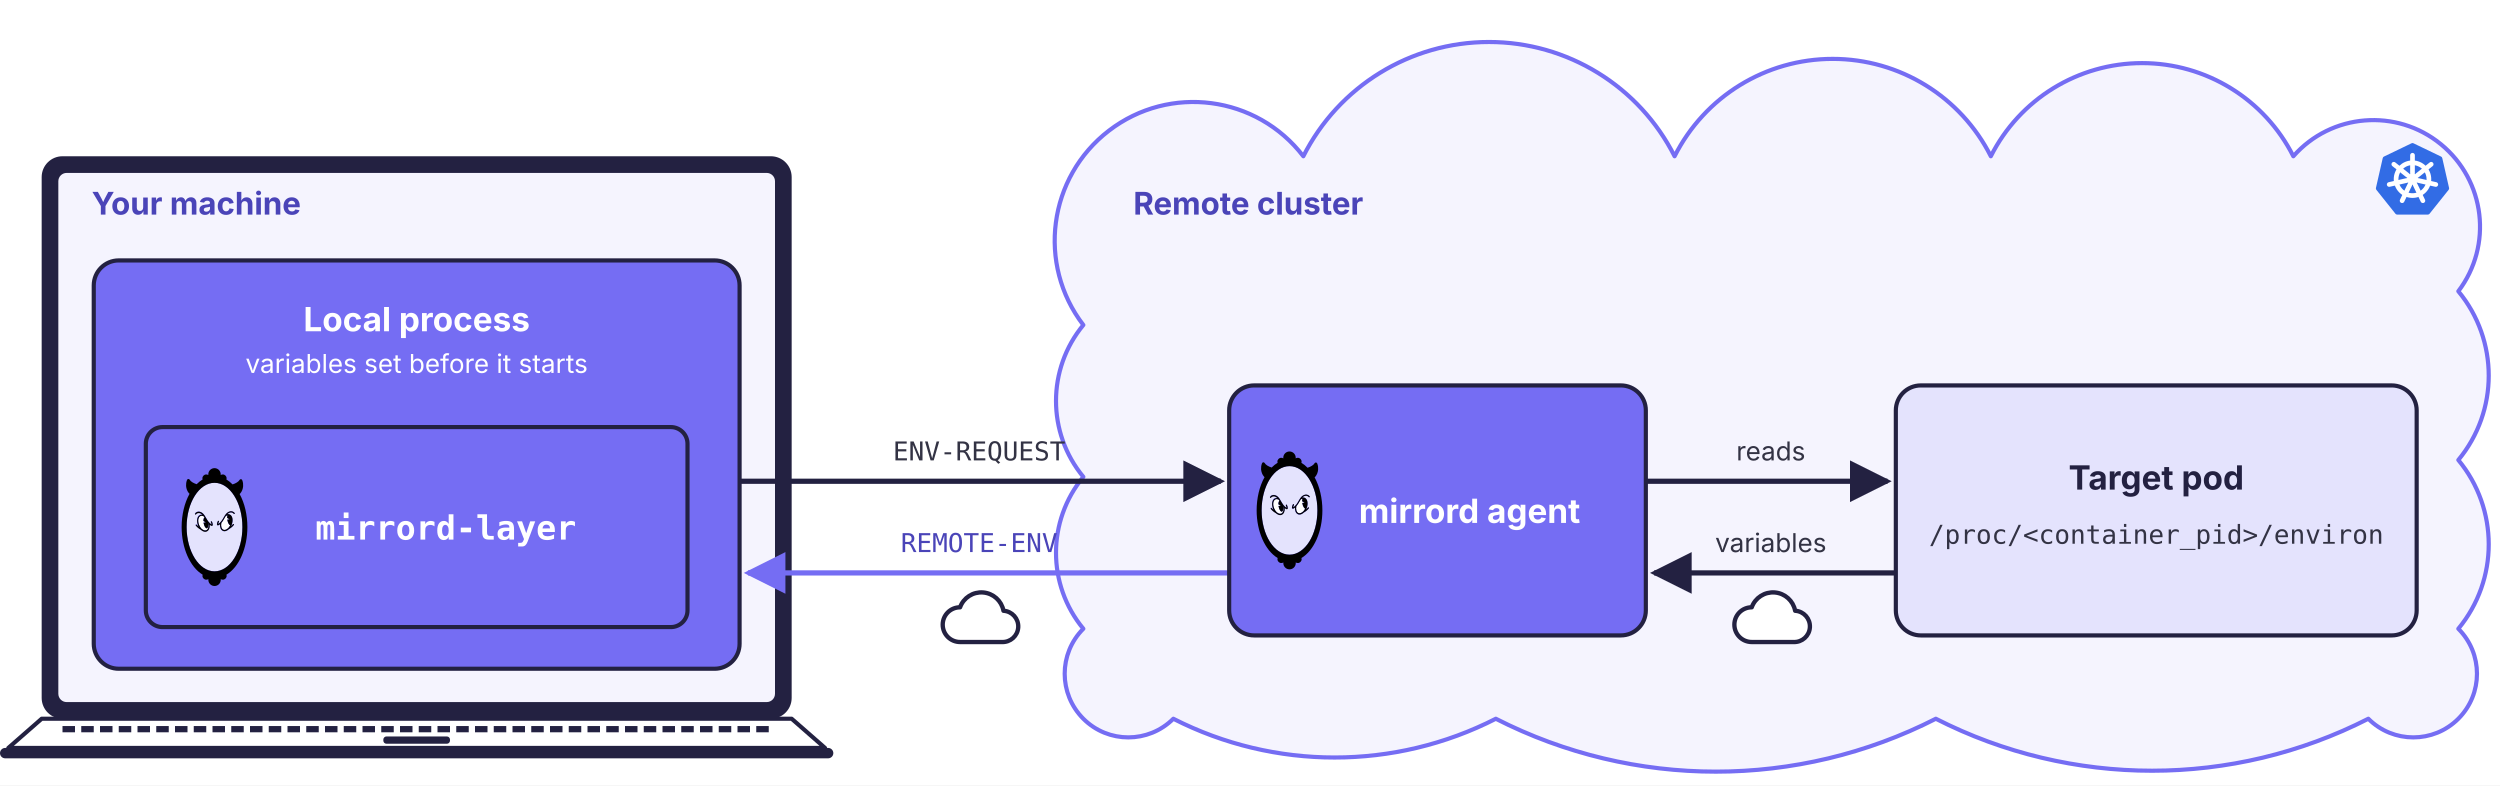
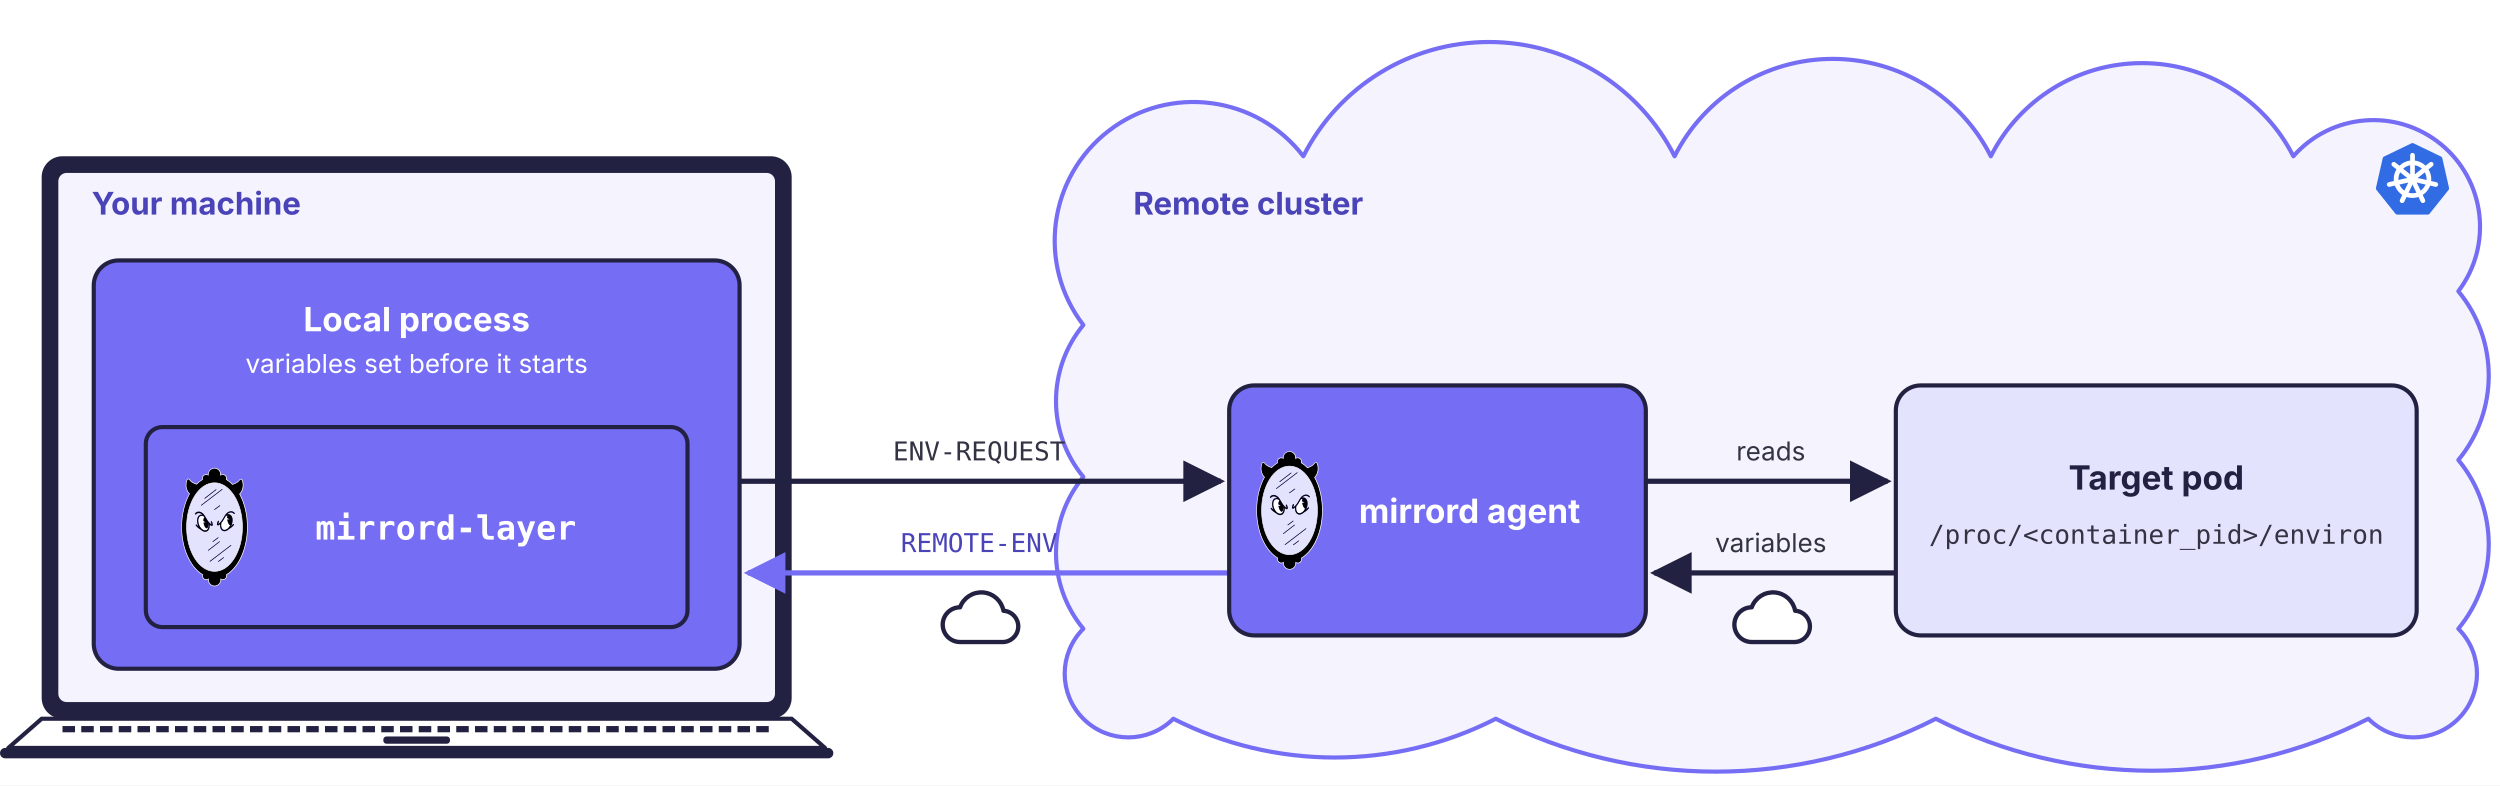
<svg xmlns="http://www.w3.org/2000/svg" viewBox="0 -35 1200 377" width="1200" height="377" font-family="Inter, Helvetica, Arial, sans-serif" role="img" aria-labelledby="t d">
  <defs>
    <marker id="arrow" viewBox="0 0 10 10" refX="9" refY="5" markerWidth="8" markerHeight="8" orient="auto-start-reverse">
      <path d="M0 0 L10 5 L0 10 z" fill="#232141" />
    </marker>
    <marker id="arrow-purple" viewBox="0 0 10 10" refX="9" refY="5" markerWidth="8" markerHeight="8" orient="auto-start-reverse">
      <path d="M0 0 L10 5 L0 10 z" fill="#756DF3" />
    </marker>
    <symbol id="k8s" viewBox="0 0 32 32">
      <polygon points="16.00,1.60 27.73,7.25 30.62,19.94 22.51,30.11 9.49,30.11 1.38,19.94 4.27,7.25" fill="#326CE5" stroke="#326CE5" stroke-width="2" stroke-linejoin="round" />
      <g fill="none" stroke="#ffffff" stroke-width="2" stroke-linecap="round">
        <circle cx="16" cy="16" r="7" />
        <line x1="16.00" y1="13.40" x2="16.00" y2="5.80" />
        <line x1="18.03" y1="14.38" x2="23.97" y2="9.64" />
        <line x1="18.53" y1="16.58" x2="25.94" y2="18.27" />
        <line x1="17.13" y1="18.34" x2="20.43" y2="25.19" />
        <line x1="14.87" y1="18.34" x2="11.57" y2="25.19" />
        <line x1="13.47" y1="16.58" x2="6.06" y2="18.27" />
        <line x1="13.97" y1="14.38" x2="8.03" y2="9.64" />
      </g>
      <circle cx="16" cy="16" r="2.4" fill="#ffffff" />
    </symbol>
    <symbol id="mirrord" viewBox="97 61 391 696">
      <path fill="#ffffff" d="M255.6,387c4.1,19.1-0.9,36.1-12,40.5c-8.2,3.2-17.8,0-26.5-8.2c-0.3-0.6-0.9-0.9-1.5-1.2c0,0,0,0-0.3-0.3 c-5.5-5.6-10.5-13.2-14-22c-4.7-11.5-6.1-23.2-4.4-33.5c1.8-9.4,6.1-16.1,12.8-18.8c5.5-2.3,12.5-1.5,19.3,2.6 c1.5,2.3,2.6,4.4,3.8,6.2c-4.1,2.6-6.4,10.3-6.4,20.3l3.2,1.8l11.1,6.5l-12.5,1.5h-0.9c0.3,1.2,0.3,2.3,0.6,3.5 c3.2,17.9,12,31.1,19,29.7c6.4-1.2,9.6-14.4,7.6-30.2C255.3,386.4,255.6,386.7,255.6,387z" />
      <path fill="#ffffff" d="M384,398.4c-3.2,6.8-7.3,12.3-12,17c0,0,0,0-0.3,0c-0.6,0.3-0.9,0.9-1.2,1.2c-8.7,7.9-18.4,11.5-26.5,8.2 c-11.1-4.7-16-21.4-12-40.5c1.5-1.8,3.2-3.8,4.7-5.6c5-6.5,9-13.2,12.8-20l1.2-2.1c1.2-1.8,2-3.8,3.2-5.6c1.2-2.1,2.6-4.4,4.4-7 c3.5-2.1,6.7-3.2,9.9-3.8c-2,4.7-2.3,10.3-2.3,15.3l3.2,1.8l11.1,6.5l-12.5,1.5h-0.9c0.3,1.2,0.3,2.3,0.6,3.8 C370.5,384.6,377.5,397,384,398.4z" />
-       <path fill="#E4E3FD" d="M405,391.7c-1.5-1.2-3.8-0.9-5,0.6c-3.2,4.1-7,7.9-11.1,11.5c1.2-2.3,2.6-5,3.5-7.6 c5.3-12.6,6.7-25.8,4.7-37.3c-2.3-12-8.2-20.6-16.9-24.1c-4.1-1.8-8.8-2.1-13.7-1.2c4.4-4.4,10.2-8.5,17.5-10 c8.2-1.5,16.6,1.5,20.4,7.3c1.2,1.5,3.2,2.1,5,0.9c1.5-1.2,2-3.2,0.9-4.7c-5.5-8.2-16.6-12.3-27.4-10c-11.1,2.1-19.3,9.7-24.2,15.6 c-2,2.3-3.8,5-5.5,7.3c-2,2.9-3.5,5.6-5,8.2c-1.2,2.1-2.3,3.8-3.2,5.6l-1.2,2.1c-3.8,6.5-7.6,13.2-12.3,19.1 c-5.8,7.6-11.7,12.9-18.4,16.7c0.6-5,2-9.7,4.4-14.1c0.9-1.8,0.3-3.8-1.5-4.7c-1.7-0.9-3.8-0.3-4.7,1.5c-2.9,5.6-4.7,11.5-5.3,17.6 c0,0.9-0.3,3.5,1.5,5.6c1.2,1.2,2.3,1.8,4.1,1.8c1.5,0,2.9-0.3,4.4-1.5c2.6-1.5,5.3-3.2,7.9-5.3c-1.7,18.5,5,34.1,17.5,39.3 c2.9,1.2,5.8,1.8,8.8,1.8c8.5,0,17.5-4.4,25.4-12c11.4-6.2,21.6-14.4,29.5-24.7C406.7,395.2,406.4,392.8,405,391.7z M292.1,149.1 c90.1,0,163.6,116.6,163.6,259.6s-73.5,259.6-163.6,259.6c-90.4,0-163.6-116.6-163.6-259.6S201.9,149.1,292.1,149.1z M280.1,399.6c1.8-2.1,1.5-4.7,1.5-5.6c-0.6-6.2-2.3-12.3-5-17.9c-0.9-1.8-2.9-2.3-4.7-1.5 c-1.8,0.9-2.3,2.9-1.5,4.7c2.3,4.4,3.8,9.4,4.4,14.1c-6.4-3.8-12.5-9.4-18.4-16.7c-4.7-6.2-8.8-12.9-12.3-19.1l-1.5-2.3 c-1.2-1.8-2-3.8-3.2-5.6c-1.5-2.3-2.9-5.3-5-8.2c0,0,0,0,0-0.3c-1.5-2.3-3.5-5-5.5-7.3c-5-5.9-13.1-13.2-24.2-15.6 c-10.8-2.1-21.9,2.1-27.4,10c-1.2,1.5-0.6,3.8,0.9,4.7c1.5,1.2,3.8,0.6,4.7-0.9c4.1-5.9,12.5-8.8,20.4-7.3 c7.3,1.5,13.1,5.9,17.5,10c-4.7-0.9-9.3-0.3-13.7,1.2c-8.8,3.5-14.6,12-16.9,24.1c-2,11.5-0.3,24.7,4.7,37.3 c1.2,2.6,2.3,5.3,3.5,7.6c-4.1-3.5-7.9-7.3-11.1-11.5c-1.2-1.5-3.5-1.8-5-0.6c-1.5,1.2-1.8,3.5-0.6,5c8.2,10,18.4,18.5,29.5,24.7 c7.9,7.6,16.9,11.7,25.7,11.7c2.9,0,6.1-0.6,8.8-1.8c12.5-5.3,19-20.6,17.5-39.3c2.6,2.1,5,3.8,7.9,5.3c1.5,0.9,2.9,1.2,4.4,1.2 C277.8,401.4,279.2,400.8,280.1,399.6z" />
+       <path fill="#E4E3FD" d="M405,391.7c-1.5-1.2-3.8-0.9-5,0.6c-3.2,4.1-7,7.9-11.1,11.5c1.2-2.3,2.6-5,3.5-7.6 c5.3-12.6,6.7-25.8,4.7-37.3c-2.3-12-8.2-20.6-16.9-24.1c-4.1-1.8-8.8-2.1-13.7-1.2c4.4-4.4,10.2-8.5,17.5-10 c8.2-1.5,16.6,1.5,20.4,7.3c1.2,1.5,3.2,2.1,5,0.9c1.5-1.2,2-3.2,0.9-4.7c-5.5-8.2-16.6-12.3-27.4-10c-11.1,2.1-19.3,9.7-24.2,15.6 c-2,2.3-3.8,5-5.5,7.3c-2,2.9-3.5,5.6-5,8.2c-1.2,2.1-2.3,3.8-3.2,5.6l-1.2,2.1c-3.8,6.5-7.6,13.2-12.3,19.1 c-5.8,7.6-11.7,12.9-18.4,16.7c0.6-5,2-9.7,4.4-14.1c0.9-1.8,0.3-3.8-1.5-4.7c-1.7-0.9-3.8-0.3-4.7,1.5c-2.9,5.6-4.7,11.5-5.3,17.6 c0,0.9-0.3,3.5,1.5,5.6c1.2,1.2,2.3,1.8,4.1,1.8c1.5,0,2.9-0.3,4.4-1.5c2.6-1.5,5.3-3.2,7.9-5.3c-1.7,18.5,5,34.1,17.5,39.3 c2.9,1.2,5.8,1.8,8.8,1.8c8.5,0,17.5-4.4,25.4-12c11.4-6.2,21.6-14.4,29.5-24.7C406.7,395.2,406.4,392.8,405,391.7z M292.1,149.1 c90.1,0,163.6,116.6,163.6,259.6s-73.5,259.6-163.6,259.6c-90.4,0-163.6-116.6-163.6-259.6S201.9,149.1,292.1,149.1z M389.5,517.3 c0.9-0.6,0.9-1.8,0.3-2.3c-0.6-0.9-1.8-0.9-2.3-0.3l-122.5,93.7c-0.9,0.6-0.9,1.8-0.3,2.3c0.3,0.3,0.9,0.6,1.5,0.6 c0.3,0,0.9,0,1.2-0.3L389.5,517.3z M346.9,589c0.9-0.6,0.9-1.8,0.3-2.3c-0.6-0.9-1.8-0.9-2.3-0.3l-31.2,23.2 c-0.9,0.6-0.9,1.8-0.3,2.3c0.3,0.6,0.9,0.9,1.5,0.9c0.3,0,0.6-0.3,0.9-0.3L346.9,589z M338.2,189.1c0.9-0.6,0.9-1.8,0.3-2.3 c-0.6-0.9-1.8-0.9-2.3-0.3l-122.5,93.4c-0.9,0.6-0.9,1.8-0.3,2.3c0.3,0.3,0.9,0.6,1.5,0.6c0.3,0,0.9,0,0.9-0.3L338.2,189.1z M324.4,284.5c0.9-0.6,0.9-1.8,0.3-2.3c-0.6-0.9-1.7-0.9-2.3-0.3l-31.2,22.9c-0.9,0.6-0.9,1.8-0.3,2.3c0.3,0.6,0.9,0.6,1.5,0.6 c0.3,0,0.6,0,0.9-0.3L324.4,284.5z M322.7,495.9c0.9-0.6,0.9-1.8,0.3-2.3c-0.6-0.9-1.8-0.9-2.3-0.3l-66.2,50.8 c-0.9,0.6-0.9,1.8-0.3,2.3c0.3,0.3,0.9,0.6,1.5,0.6c0.3,0,0.6,0,0.9-0.3L322.7,495.9z M314.8,472.4c0.9-0.6,0.9-1.8,0.3-2.3 c-0.6-0.9-1.8-0.9-2.3-0.3L281.6,493c-0.9,0.6-0.9,1.8-0.3,2.3c0.3,0.6,0.9,0.9,1.5,0.9c0.3,0,0.9-0.3,0.9-0.3L314.8,472.4z M302.3,190.5c0.9-0.6,0.9-1.8,0.3-2.3c-0.6-0.9-1.7-0.9-2.3-0.3L234,239c-0.9,0.6-0.9,1.8-0.3,2.3c0.3,0.3,0.9,0.6,1.5,0.6 c0.3,0,0.9,0,1.2-0.3L302.3,190.5z M280.1,399.6c1.8-2.1,1.5-4.7,1.5-5.6c-0.6-6.2-2.3-12.3-5-17.9c-0.9-1.8-2.9-2.3-4.7-1.5 c-1.8,0.9-2.3,2.9-1.5,4.7c2.3,4.4,3.8,9.4,4.4,14.1c-6.4-3.8-12.5-9.4-18.4-16.7c-4.7-6.2-8.8-12.9-12.3-19.1l-1.5-2.3 c-1.2-1.8-2-3.8-3.2-5.6c-1.5-2.3-2.9-5.3-5-8.2c0,0,0,0,0-0.3c-1.5-2.3-3.5-5-5.5-7.3c-5-5.9-13.1-13.2-24.2-15.6 c-10.8-2.1-21.9,2.1-27.4,10c-1.2,1.5-0.6,3.8,0.9,4.7c1.5,1.2,3.8,0.6,4.7-0.9c4.1-5.9,12.5-8.8,20.4-7.3 c7.3,1.5,13.1,5.9,17.5,10c-4.7-0.9-9.3-0.3-13.7,1.2c-8.8,3.5-14.6,12-16.9,24.1c-2,11.5-0.3,24.7,4.7,37.3 c1.2,2.6,2.3,5.3,3.5,7.6c-4.1-3.5-7.9-7.3-11.1-11.5c-1.2-1.5-3.5-1.8-5-0.6c-1.5,1.2-1.8,3.5-0.6,5c8.2,10,18.4,18.5,29.5,24.7 c7.9,7.6,16.9,11.7,25.7,11.7c2.9,0,6.1-0.6,8.8-1.8c12.5-5.3,19-20.6,17.5-39.3c2.6,2.1,5,3.8,7.9,5.3c1.5,0.9,2.9,1.2,4.4,1.2 C277.8,401.4,279.2,400.8,280.1,399.6z" />
      <path d="M439.4,215.2c29.5,54,45.5,122.4,45.5,193.8c0,123.6-49,234.9-122.8,279.2c0.6,2.1,1.2,4.4,1.2,6.8 c0,12.3-10.2,22.6-22.5,22.6c-4.4,0-8.8-1.2-12.3-3.5c0.3,1.2,0.3,2.6,0.3,3.8c0,20.3-16.3,36.7-36.5,36.7s-36.5-16.4-36.5-36.7 c0-1.2,0-2.6,0.3-3.8c-3.5,2.3-7.9,3.5-12.3,3.5c-12.3,0-22.5-10-22.5-22.6c0-2.3,0.3-4.7,1.2-6.8C148.6,643.6,99.3,532.3,99.3,409 c0-71.9,16.3-140.9,46.4-195.3c-1.5-0.9-2.3-2.1-3.5-3.2c-9.9-11.2-15.5-26.4-16.9-42.6c-0.6-11.5,0.9-23.2,5-33.8 c0.6-1.8,2.6-6.8,7.6-7.3c5.3-0.6,8.5,3.8,11.4,7.9c1.2,1.5,2.3,2.9,2.9,3.8c5.5,5.3,12.5,9.7,21.6,13.8c4.4,2.1,9,3.8,13.4,5.3 c11.1-11.2,22.8-20.6,35-27.9c-0.6-2.3-1.2-4.4-1.2-6.8c0-12.3,10.2-22.6,22.5-22.6c4.4,0,8.8,1.2,12.3,3.5c0-1.2-0.3-2.6-0.3-3.8 c0-20.3,16.3-36.7,36.5-36.7c20.1,0,36.5,16.4,36.5,36.7c0,1.2,0,2.6-0.3,3.8c3.5-2.3,7.9-3.5,12.3-3.5c12.5,0,22.5,10.3,22.5,22.6 c0,2.3-0.3,4.7-1.2,6.8c12.5,7.6,24.8,17.3,36.2,29.1c4.7-1.5,9-3.2,13.7-5.3c9-4.1,16-8.5,21.6-13.8c0.9-0.9,2-2.3,2.9-3.8 c2.9-4.1,6.1-8.5,11.4-7.9c5,0.6,7,5.6,7.6,7.3c4.1,10.6,5.5,22.3,4.7,33.8c-1.2,15.9-7,31.4-16.9,42.6 C442.3,212.6,441.1,214,439.4,215.2z M455.7,409c0-143.3-73.5-259.6-163.6-259.6c-90.4,0-163.6,116.6-163.6,259.6 c0,143,73.5,259.6,163.6,259.6C382.5,668.6,455.7,552,455.7,409z" />
+       <path fill="#ffffff" d="M292.4,756.6c-21.2,0-38.5-17.4-38.5-38.7c0-0.1,0-0.2,0-0.3c-3,1.3-6.5,2-10,2c-13.5,0-24.5-11-24.5-24.6 c0-2.2,0.2-4.2,0.7-5.9c-36.1-22.2-66.8-60.3-88.9-110.2C109,528.5,97.3,469.7,97.3,409c0-71.5,16.3-140.6,45.8-194.7 c-0.6-0.5-1.1-1-1.5-1.5c-0.3-0.3-0.5-0.6-0.8-0.8l-0.1-0.1c-9.7-10.9-15.9-26.4-17.4-43.7c-0.6-12.5,1.1-24.4,5.1-34.7 c0.8-2.3,3.2-7.9,9.2-8.6c6.5-0.7,10.4,4.7,13.2,8.7c1.1,1.4,2.2,2.8,2.9,3.7c5.3,5,11.9,9.2,20.9,13.3c3.5,1.7,7.6,3.3,12.1,4.8 c10.7-10.7,21.9-19.6,33.2-26.5c-0.5-1.9-0.9-3.7-0.9-5.8c0-13.3,11.2-24.6,24.5-24.6c3.5,0,6.9,0.7,10,2c0-0.1,0-0.2,0-0.3 c0-21.3,17.3-38.7,38.5-38.7c21.2,0,38.5,17.4,38.5,38.7c0,0.1,0,0.2,0,0.3c3-1.3,6.5-2,10-2c13.5,0,24.5,11,24.5,24.6 c0,2.2-0.2,4.2-0.7,5.9c12.2,7.6,23.8,16.9,34.3,27.6c3.7-1.2,7.6-2.7,12.3-4.8c9-4.1,15.7-8.4,21-13.4c0.7-0.7,1.8-2,2.6-3.4 l0.1-0.1c2.8-4,6.7-9.5,13.2-8.8c6,0.7,8.5,6.3,9.3,8.7c4,10.4,5.7,22.4,4.8,34.5c-1.2,16.6-7.5,32.4-17.2,43.5c-0.4,1-1.3,2-2.4,3 c29,53.9,44.9,122.4,44.9,193.3c0,60.9-11.7,119.7-33.9,170.2c-22,49.9-52.6,87.9-88.6,110c0.5,1.9,0.8,3.8,0.8,5.8 c0,13.3-11.2,24.6-24.5,24.6c-3.5,0-6.9-0.7-10-2c0,0.1,0,0.2,0,0.3C330.8,739.2,313.6,756.6,292.4,756.6z M259.4,709.5l-1.2,5 c-0.2,0.9-0.2,2.3-0.2,3.3c0,19.1,15.5,34.7,34.5,34.7s34.5-15.6,34.5-34.7c0-1.1,0-2.4-0.2-3.3l-1.2-5l4.3,2.9 c3.1,2.1,7,3.2,11.1,3.2c11.1,0,20.5-9.4,20.5-20.6c0-2.1-0.5-4.2-1.1-6.2l-0.4-1.5l1.3-0.8c72.9-43.8,121.8-155.3,121.8-277.5 c0-70.8-16.1-139.3-45.3-192.8l-0.9-1.6l1.5-1c1.6-1.1,2.3-2.2,2.4-2.5l0.1-0.4l0.3-0.3c9.3-10.4,15.2-25.5,16.4-41.4 c0.9-11.6-0.7-22.9-4.5-32.9c-0.6-1.7-2.3-5.6-6-6.1c-3.8-0.4-6.3,2.6-9.5,7c-0.9,1.5-2.1,3-3.2,4.1c-5.7,5.4-12.7,9.9-22.2,14.2 c-5.4,2.4-9.7,4-13.9,5.4l-1.2,0.4l-0.9-0.9c-10.9-11.3-23-21-35.8-28.8l-1.5-0.9l0.7-1.6c0.7-1.6,1-3.5,1-6 c0-11.4-9.2-20.6-20.5-20.6c-4.1,0-8.1,1.1-11.1,3.2l-4.3,2.9l1.2-5c0.2-0.9,0.2-2.3,0.2-3.3c0-19.1-15.5-34.7-34.5-34.7 c-19,0-34.5,15.6-34.5,34.7c0,0.5,0.1,1.1,0.1,1.7c0.1,0.7,0.2,1.4,0.2,2.1v3.8l-3.1-2.1c-3.1-2.1-7-3.2-11.1-3.2 c-11.1,0-20.5,9.4-20.5,20.6c0,1.9,0.4,3.6,0.9,5.6l0.5,2.1l-1.3,0.8c-11.8,7.1-23.5,16.4-34.6,27.6l-0.9,0.9l-1.2-0.4 c-5.1-1.7-9.7-3.5-13.6-5.4c-9.5-4.3-16.5-8.8-22.1-14.2l-0.2-0.2l-0.1-0.2c-0.5-0.8-1.7-2.2-2.8-3.6l-0.1-0.1 c-3.1-4.4-5.7-7.5-9.5-7.1c-3.7,0.4-5.4,4.3-5.9,6c-3.8,9.8-5.5,21.2-4.9,33c1.5,16.4,7.3,31.1,16.4,41.3c0.3,0.3,0.6,0.6,0.9,0.9 c0.7,0.8,1.4,1.5,2.2,2l1.6,1l-0.9,1.7c-29.7,53.8-46.1,122.8-46.1,194.3c0,121.9,49.2,233.4,122.4,277.5l1.5,0.9l-0.7,1.6 c-0.7,1.6-1,3.5-1,6c0,11.4,9.2,20.6,20.5,20.6c4.1,0,8.1-1.1,11.1-3.2L259.4,709.5z M292.1,670.6c-91.3,0-165.6-117.3-165.6-261.6 s74.3-261.6,165.6-261.6c91.3,0,165.6,117.3,165.6,261.6S383.4,670.6,292.1,670.6z M292.1,151.4c-89.1,0-161.6,115.5-161.6,257.6 c0,68.8,16.9,133.5,47.7,182.3c30.6,48.5,71,75.2,113.9,75.2c89.1,0,161.6-115.5,161.6-257.6C453.7,267,381.2,151.4,292.1,151.4z" />
+       <path d="M344.9,586.3c0.9-0.6,1.7-0.3,2.3,0.3c0.6,0.9,0.3,1.8-0.3,2.3l-31.2,23.2c-0.3,0.3-0.6,0.3-0.9,0.3 c-0.6,0-1.2-0.3-1.5-0.9c-0.6-0.9-0.3-1.8,0.3-2.3L344.9,586.3z" />
      <path d="M372,415.5c4.4-4.4,8.5-10.3,12-17c-6.4-1.8-13.4-13.8-16.3-29.7c-0.3-1.2-0.6-2.3-0.6-3.8h0.9l12.5-1.5l-11.1-6.5 l-3.2-1.8c0-5,0.3-10.6,2.3-15.3c-3.2,0.6-6.7,1.8-9.9,3.8c-1.8,2.3-3.2,5-4.4,7c-1.2,2.1-2.3,3.8-3.2,5.6l-1.2,2.1 c-3.8,6.5-7.9,13.5-12.8,20c-1.5,2.1-3.2,3.8-4.7,5.6c-4.1,19.1,0.9,35.8,12,40.5c8.2,3.2,17.8-0.3,26.5-8.2 C370.8,416.3,371.4,415.8,372,415.5z M410.5,326.8c1.2,1.5,0.9,3.8-0.9,4.7c-1.5,1.2-3.8,0.9-5-0.9c-4.1-5.9-12.5-8.8-20.4-7.3 c-7.3,1.5-13.1,5.9-17.5,10c4.7-0.9,9.3-0.3,13.7,1.2c8.8,3.5,14.9,12,16.9,24.1c2,11.5,0.3,24.7-4.7,37.3 c-1.2,2.6-2.3,5.3-3.5,7.6c4.1-3.5,7.9-7.3,11.1-11.5c1.2-1.5,3.5-1.8,5-0.6c1.5,1.2,1.7,3.5,0.6,5c-8.2,10.3-18.4,18.5-29.5,24.7 c-7.9,7.6-16.9,12-25.4,12c-3.2,0-6.1-0.6-8.8-1.8c-12.5-5.3-19-20.6-17.5-39.3c-2.6,2.1-5.3,3.8-7.9,5.3c-1.5,0.9-3.2,1.5-4.4,1.5 c-1.5,0-2.9-0.6-4.1-1.8c-1.7-2.1-1.5-4.7-1.5-5.6c0.6-6.2,2.3-12,5.3-17.6c0.9-1.8,2.9-2.3,4.7-1.5c1.8,0.9,2.3,2.9,1.5,4.7 c-2.3,4.4-3.8,9.4-4.4,14.1c6.4-3.8,12.5-9.4,18.4-16.7c4.7-6.2,8.8-12.6,12.3-19.1l1.2-2.1c1.2-2.1,2.3-3.8,3.2-5.6 c1.5-2.3,2.9-5.3,5-8.2c1.8-2.3,3.5-5,5.5-7.3c5-5.9,13.4-13.2,24.2-15.6C393.9,314.5,405,318.6,410.5,326.8z" />
+       <path d="M324.4,284.5l-31.5,23.2c-0.3,0.3-0.6,0.3-0.9,0.3c-0.6,0-1.2-0.3-1.5-0.6c-0.6-0.9-0.3-1.8,0.3-2.3l31.2-23.2 c0.9-0.6,1.7-0.3,2.3,0.3C325.6,282.7,325.3,283.9,324.4,284.5z" />
+       <path d="M312.8,469.5c0.9-0.6,1.8-0.3,2.3,0.3c0.6,0.9,0.3,1.8-0.3,2.3l-31.2,23.2c-0.3,0.3-0.6,0.3-0.9,0.3 c-0.6,0-1.2-0.3-1.5-0.9c-0.6-0.9-0.3-1.8,0.3-2.3L312.8,469.5z" />
+       <path d="M387.5,514.7c0.9-0.6,1.8-0.3,2.3,0.3c0.6,0.9,0.3,1.8-0.3,2.3L267,611c-0.3,0.3-0.6,0.3-1.2,0.3c-0.6,0-1.2-0.3-1.5-0.6 c-0.6-0.9-0.6-1.8,0.3-2.3L387.5,514.7z" />
+       <path d="M320.7,493c0.9-0.6,1.8-0.3,2.3,0.3c0.6,0.9,0.6,1.8-0.3,2.3l-66.2,51.1c-0.3,0.3-0.6,0.3-0.9,0.3c-0.6,0-1.2-0.3-1.5-0.6 c-0.6-0.9-0.6-1.8,0.3-2.3L320.7,493z" />
+       <path d="M300.2,187.9c0.9-0.6,1.7-0.3,2.3,0.3c0.6,0.9,0.6,1.8-0.3,2.3l-65.9,51.1c-0.3,0.3-0.6,0.3-1.2,0.3 c-0.6,0-0.9-0.3-1.5-0.6c-0.6-0.9-0.3-1.8,0.3-2.3L300.2,187.9z" />
+       <path d="M213.6,279.8l122.5-93.7c0.6-0.6,1.8-0.3,2.3,0.3c0.6,0.9,0.3,1.8-0.3,2.3l-122.5,93.7c-0.3,0.3-0.6,0.3-0.9,0.3 c-0.6,0-1.2-0.3-1.5-0.6C212.7,281.6,212.7,280.4,213.6,279.8z" />
      <path d="M243.9,427.5c11.1-4.4,16-21.4,12-40.5c-0.3-0.3-0.6-0.6-0.9-0.9c2,15.9-1.2,29.1-7.6,30.2c-7.3,1.5-15.8-12-19-29.7 c-0.3-1.2-0.3-2.3-0.6-3.5h0.9l12.5-1.5l-11.1-6.5l-3.2-1.8c0-10,2.3-17.6,6.4-20.3c-1.2-2.1-2.3-4.1-3.8-6.2 c-7-4.1-13.7-5-19.3-2.6c-6.4,2.6-11.1,9.4-12.8,18.8c-1.8,10-0.3,22,4.4,33.5c3.5,8.8,8.5,16.4,14,22c0,0,0.3,0,0.3,0.3 c0.6,0.3,1.2,0.9,1.5,1.2C225.9,427.2,235.8,430.7,243.9,427.5z M204.9,319.1c11.1,2.1,19.3,9.7,24.2,15.6c2,2.3,3.8,5,5.5,7.3 c0,0,0,0,0,0.3c2,2.9,3.5,5.6,5,8.2c1.2,1.8,2,3.5,3.2,5.6l1.5,2.3c3.8,6.5,7.6,12.9,12.3,19.1c5.8,7.3,11.7,12.9,18.4,16.7 c-0.6-5-2-9.7-4.4-14.1c-0.9-1.8-0.3-3.8,1.5-4.7c1.8-0.9,3.8-0.3,4.7,1.5c2.9,5.6,4.7,11.5,5,17.9c0,0.9,0.3,3.5-1.5,5.6 c-1.2,1.2-2.6,1.8-4.1,1.8c-1.5,0-2.9-0.6-4.4-1.2c-2.6-1.5-5.3-3.2-7.9-5.3c1.7,18.5-5,34.1-17.5,39.3c-2.9,1.2-5.8,1.8-8.8,1.8 c-8.5,0-17.5-4.4-25.7-11.7c-11.4-6.2-21.6-14.7-29.5-24.7c-1.2-1.5-0.9-3.8,0.6-5c1.5-1.2,3.8-0.9,5,0.6c3.2,4.1,7,7.9,11.1,11.5 c-1.2-2.3-2.6-5-3.5-7.6c-5-12.6-6.7-25.8-4.7-37.3c2-12,8.2-20.6,16.9-24.1c4.1-1.8,8.8-2.1,13.7-1.2c-4.4-4.4-10.2-8.8-17.5-10 c-8.2-1.5-16.6,1.5-20.4,7.3c-1.2,1.5-3.2,2.1-4.7,0.9c-1.5-1.2-2-3.2-0.9-4.7C183,320.9,194.1,317.1,204.9,319.1z" />
    </symbol>
    <symbol id="cloud" viewBox="0 0 48 32">
      <path d="M13 30 H37 A9 9 0 0 0 38 12 A13 13 0 0 0 13 10 A10 10 0 0 0 13 30 Z" fill="#ffffff" stroke="#232141" stroke-width="2.5" stroke-linejoin="round" />
    </symbol>
  </defs>
  <rect x="0" y="-35" width="1200" height="377" fill="#ffffff" />
  <rect x="20" y="40" width="360" height="270" rx="10" fill="#232141" />
  <rect x="28" y="48" width="344" height="254" rx="4" fill="#F5F4FE" />
  <path d="M20 310 H380 L396 324 H4 Z" fill="#ffffff" stroke="#232141" stroke-width="2" stroke-linejoin="round" />
  <line x1="30" y1="315" x2="370" y2="315" stroke="#232141" stroke-width="3" stroke-dasharray="6 3" />
  <rect x="184" y="318.5" width="32" height="3.5" rx="1.5" fill="#232141" />
  <rect x="0" y="324" width="400" height="5" rx="2.5" fill="#232141" />
  <text x="44" y="68" font-size="15" font-weight="700" fill="#4a44b8">Your machine</text>
  <path d="M520.0 266.8 A57.2 57.2 0 0 1 520.0 193.9 A57.2 57.2 0 0 1 520.0 121.0 A66.5 66.5 0 0 1 625.6 40.0 A99.8 99.8 0 0 1 803.8 40.0 A85.0 85.0 0 0 1 955.6 40.0 A81.3 81.3 0 0 1 1100.8 40.0 A51.2 51.2 0 0 1 1180.0 104.8 A63.5 63.5 0 0 1 1180.0 185.8 A63.5 63.5 0 0 1 1180.0 266.8 A30.5 30.5 0 0 1 1136.8 310.0 A228.4 228.4 0 0 1 929.2 310.0 A232.3 232.3 0 0 1 718.0 310.0 A170.3 170.3 0 0 1 563.2 310.0 A30.5 30.5 0 0 1 520.0 266.8 Z" fill="#F5F4FE" stroke="#756DF3" stroke-width="2" stroke-linejoin="round" />
  <text x="544" y="68" font-size="15" font-weight="700" fill="#4a44b8">Remote cluster</text>
  <rect x="45" y="90" width="310" height="196" rx="12" fill="#756DF3" stroke="#232141" stroke-width="2" />
  <text x="200" y="124" font-size="16" font-weight="700" fill="#ffffff" text-anchor="middle">Local process</text>
  <text x="200" y="144" font-size="12.5" fill="#ffffff" text-anchor="middle">variables set before it starts</text>
  <rect x="70" y="170" width="260" height="96" rx="8" fill="#756DF3" stroke="#232141" stroke-width="2" />
  <use href="#mirrord" x="87.0" y="189.5" width="32.0" height="57.0" />
  <text x="214" y="224" font-size="16" font-weight="700" font-family="Menlo, Consolas, monospace" fill="#ffffff" text-anchor="middle">mirrord-layer</text>
  <line x1="355" y1="196" x2="586" y2="196" stroke="#232141" stroke-width="2.5" marker-end="url(#arrow)" />
  <text x="470" y="186" font-size="12.5" font-family="Menlo, Consolas, monospace" fill="#333344" text-anchor="middle">ENV-REQUEST</text>
  <line x1="590" y1="240" x2="359" y2="240" stroke="#756DF3" stroke-width="2.5" marker-end="url(#arrow-purple)" />
  <text x="470" y="230" font-size="12.5" font-family="Menlo, Consolas, monospace" fill="#4a44b8" text-anchor="middle">REMOTE-ENV</text>
  <use href="#cloud" x="450" y="248" width="40" height="27" />
  <rect x="590" y="150" width="200" height="120" rx="12" fill="#756DF3" stroke="#232141" stroke-width="2" />
  <use href="#mirrord" x="603.0" y="181.5" width="32.0" height="57.0" />
  <text x="705.4" y="216" font-size="16" font-weight="700" fill="#ffffff" text-anchor="middle">mirrord agent</text>
  <line x1="790" y1="196" x2="906" y2="196" stroke="#232141" stroke-width="2.5" marker-end="url(#arrow)" />
  <text x="850" y="186" font-size="12.5" fill="#333344" text-anchor="middle">reads</text>
  <line x1="910" y1="240" x2="794" y2="240" stroke="#232141" stroke-width="2.5" marker-end="url(#arrow)" />
  <text x="850" y="230" font-size="12.5" fill="#333344" text-anchor="middle">variables</text>
  <use href="#cloud" x="830" y="248" width="40" height="27" />
  <rect x="910" y="150" width="250" height="120" rx="12" fill="#E4E3FD" stroke="#232141" stroke-width="2" />
  <text x="1035" y="200" font-size="16" font-weight="700" fill="#232141" text-anchor="middle">Target pod</text>
  <text x="1035" y="226" font-size="12.5" font-family="Menlo, Consolas, monospace" fill="#333344" text-anchor="middle">/proc/&lt;container_pid&gt;/environ</text>
  <use href="#k8s" x="1140" y="33" width="36" height="36" />
</svg>
